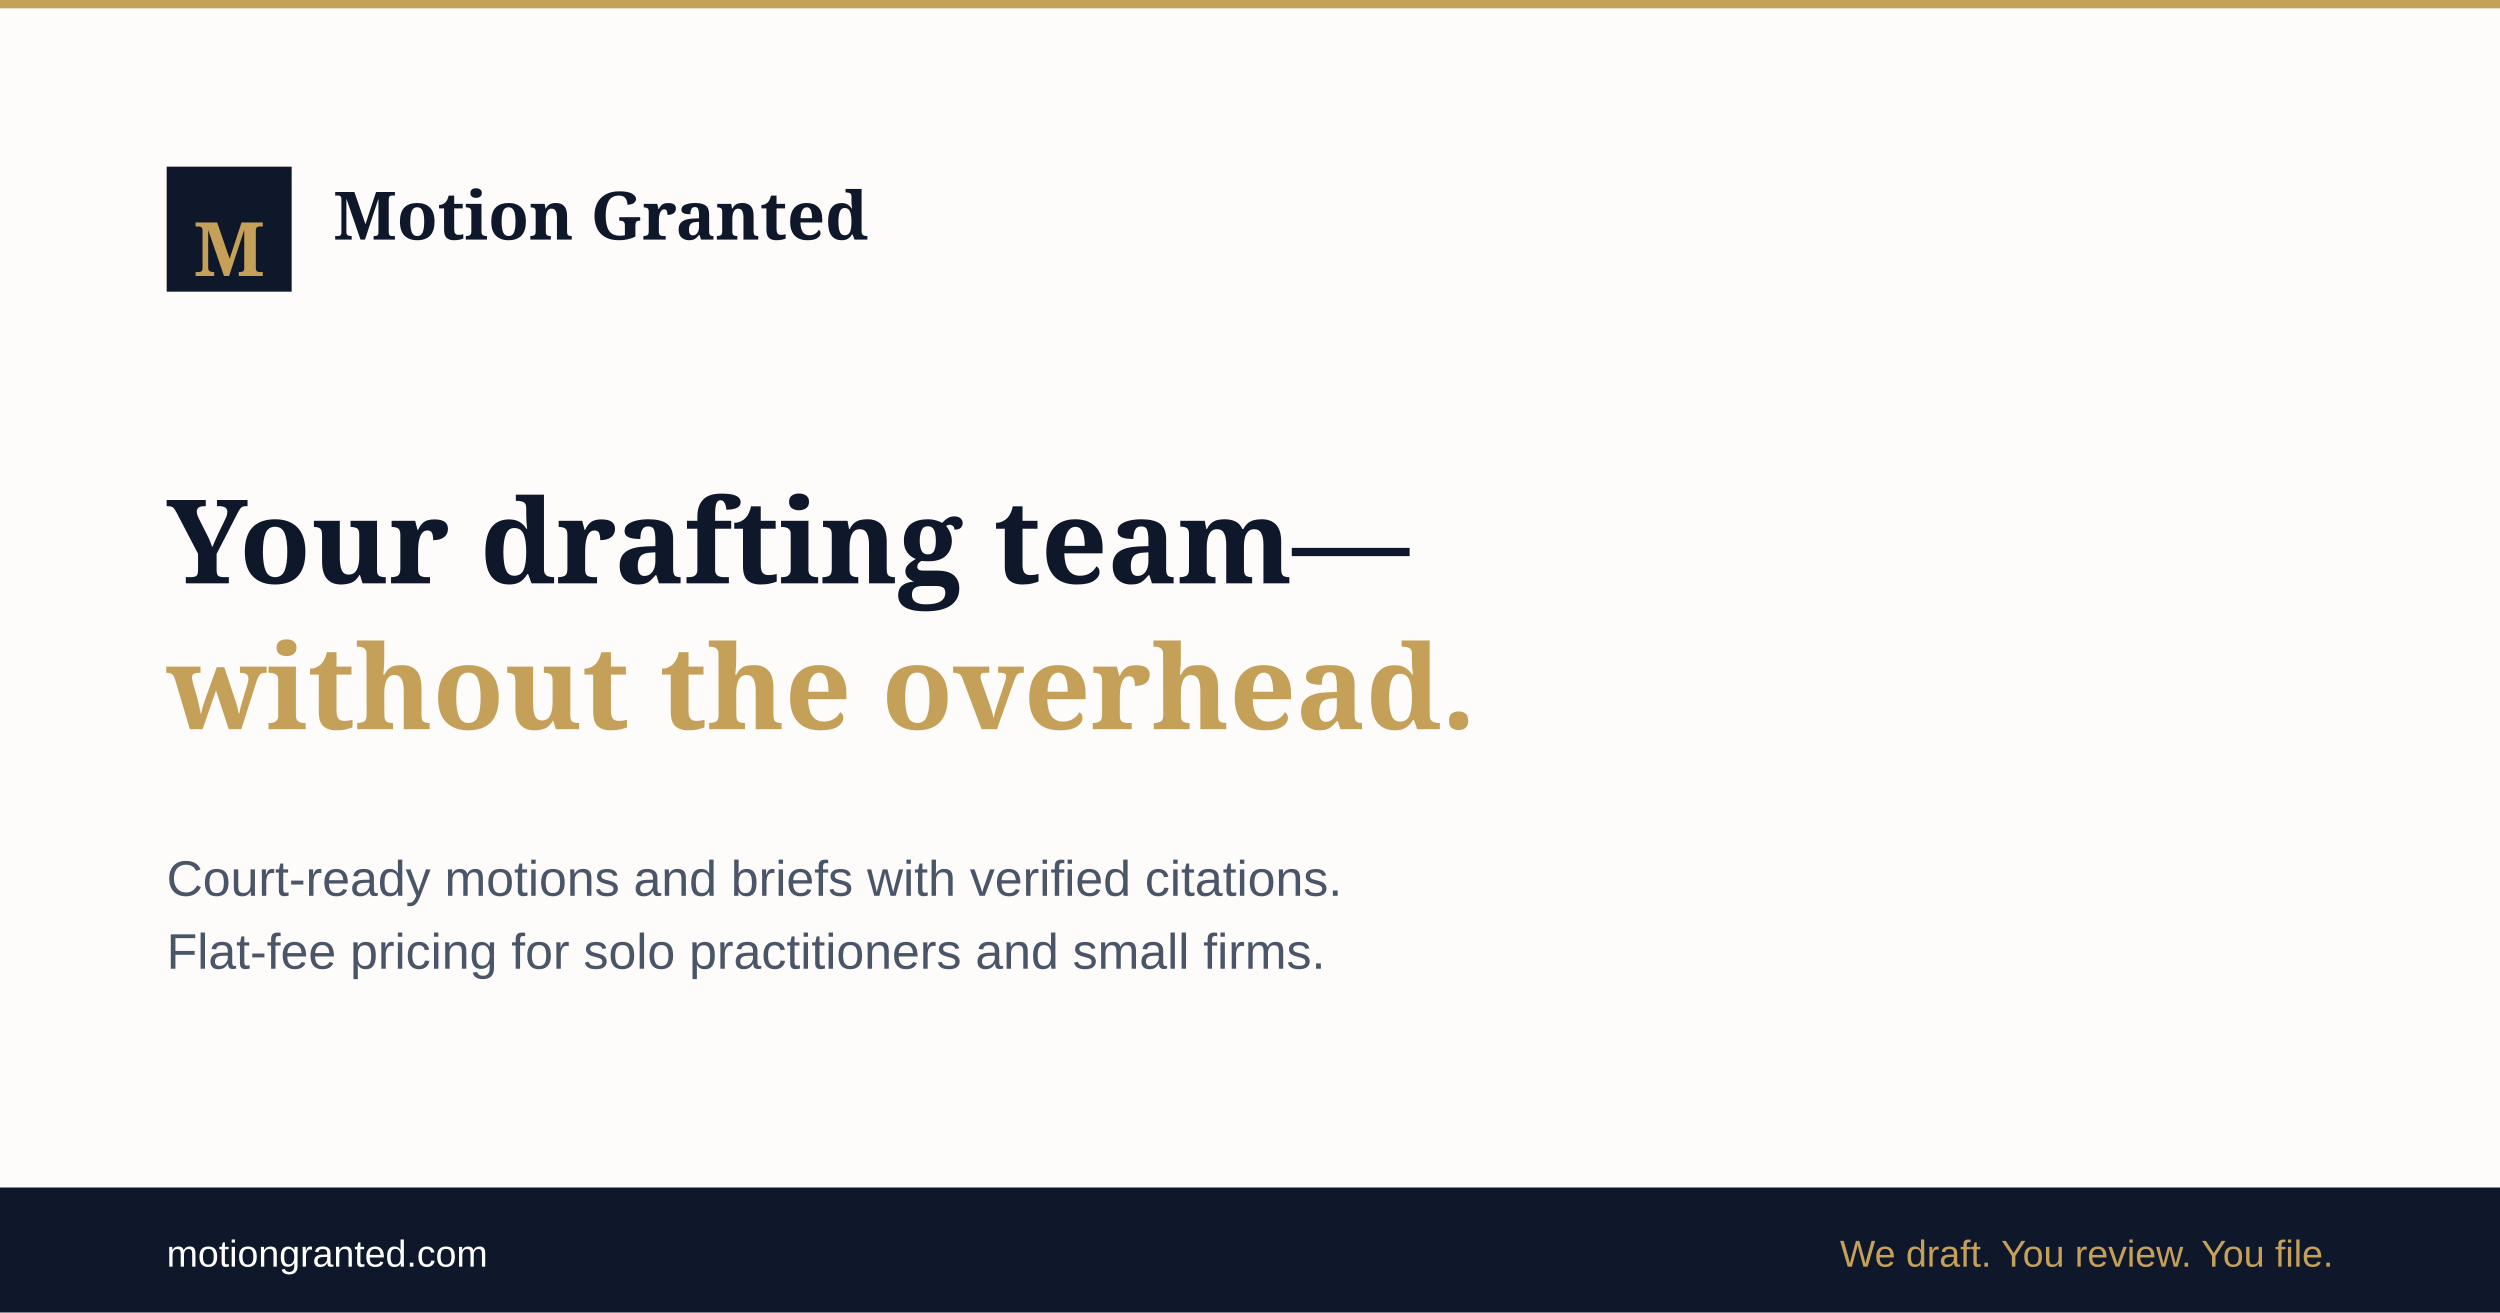
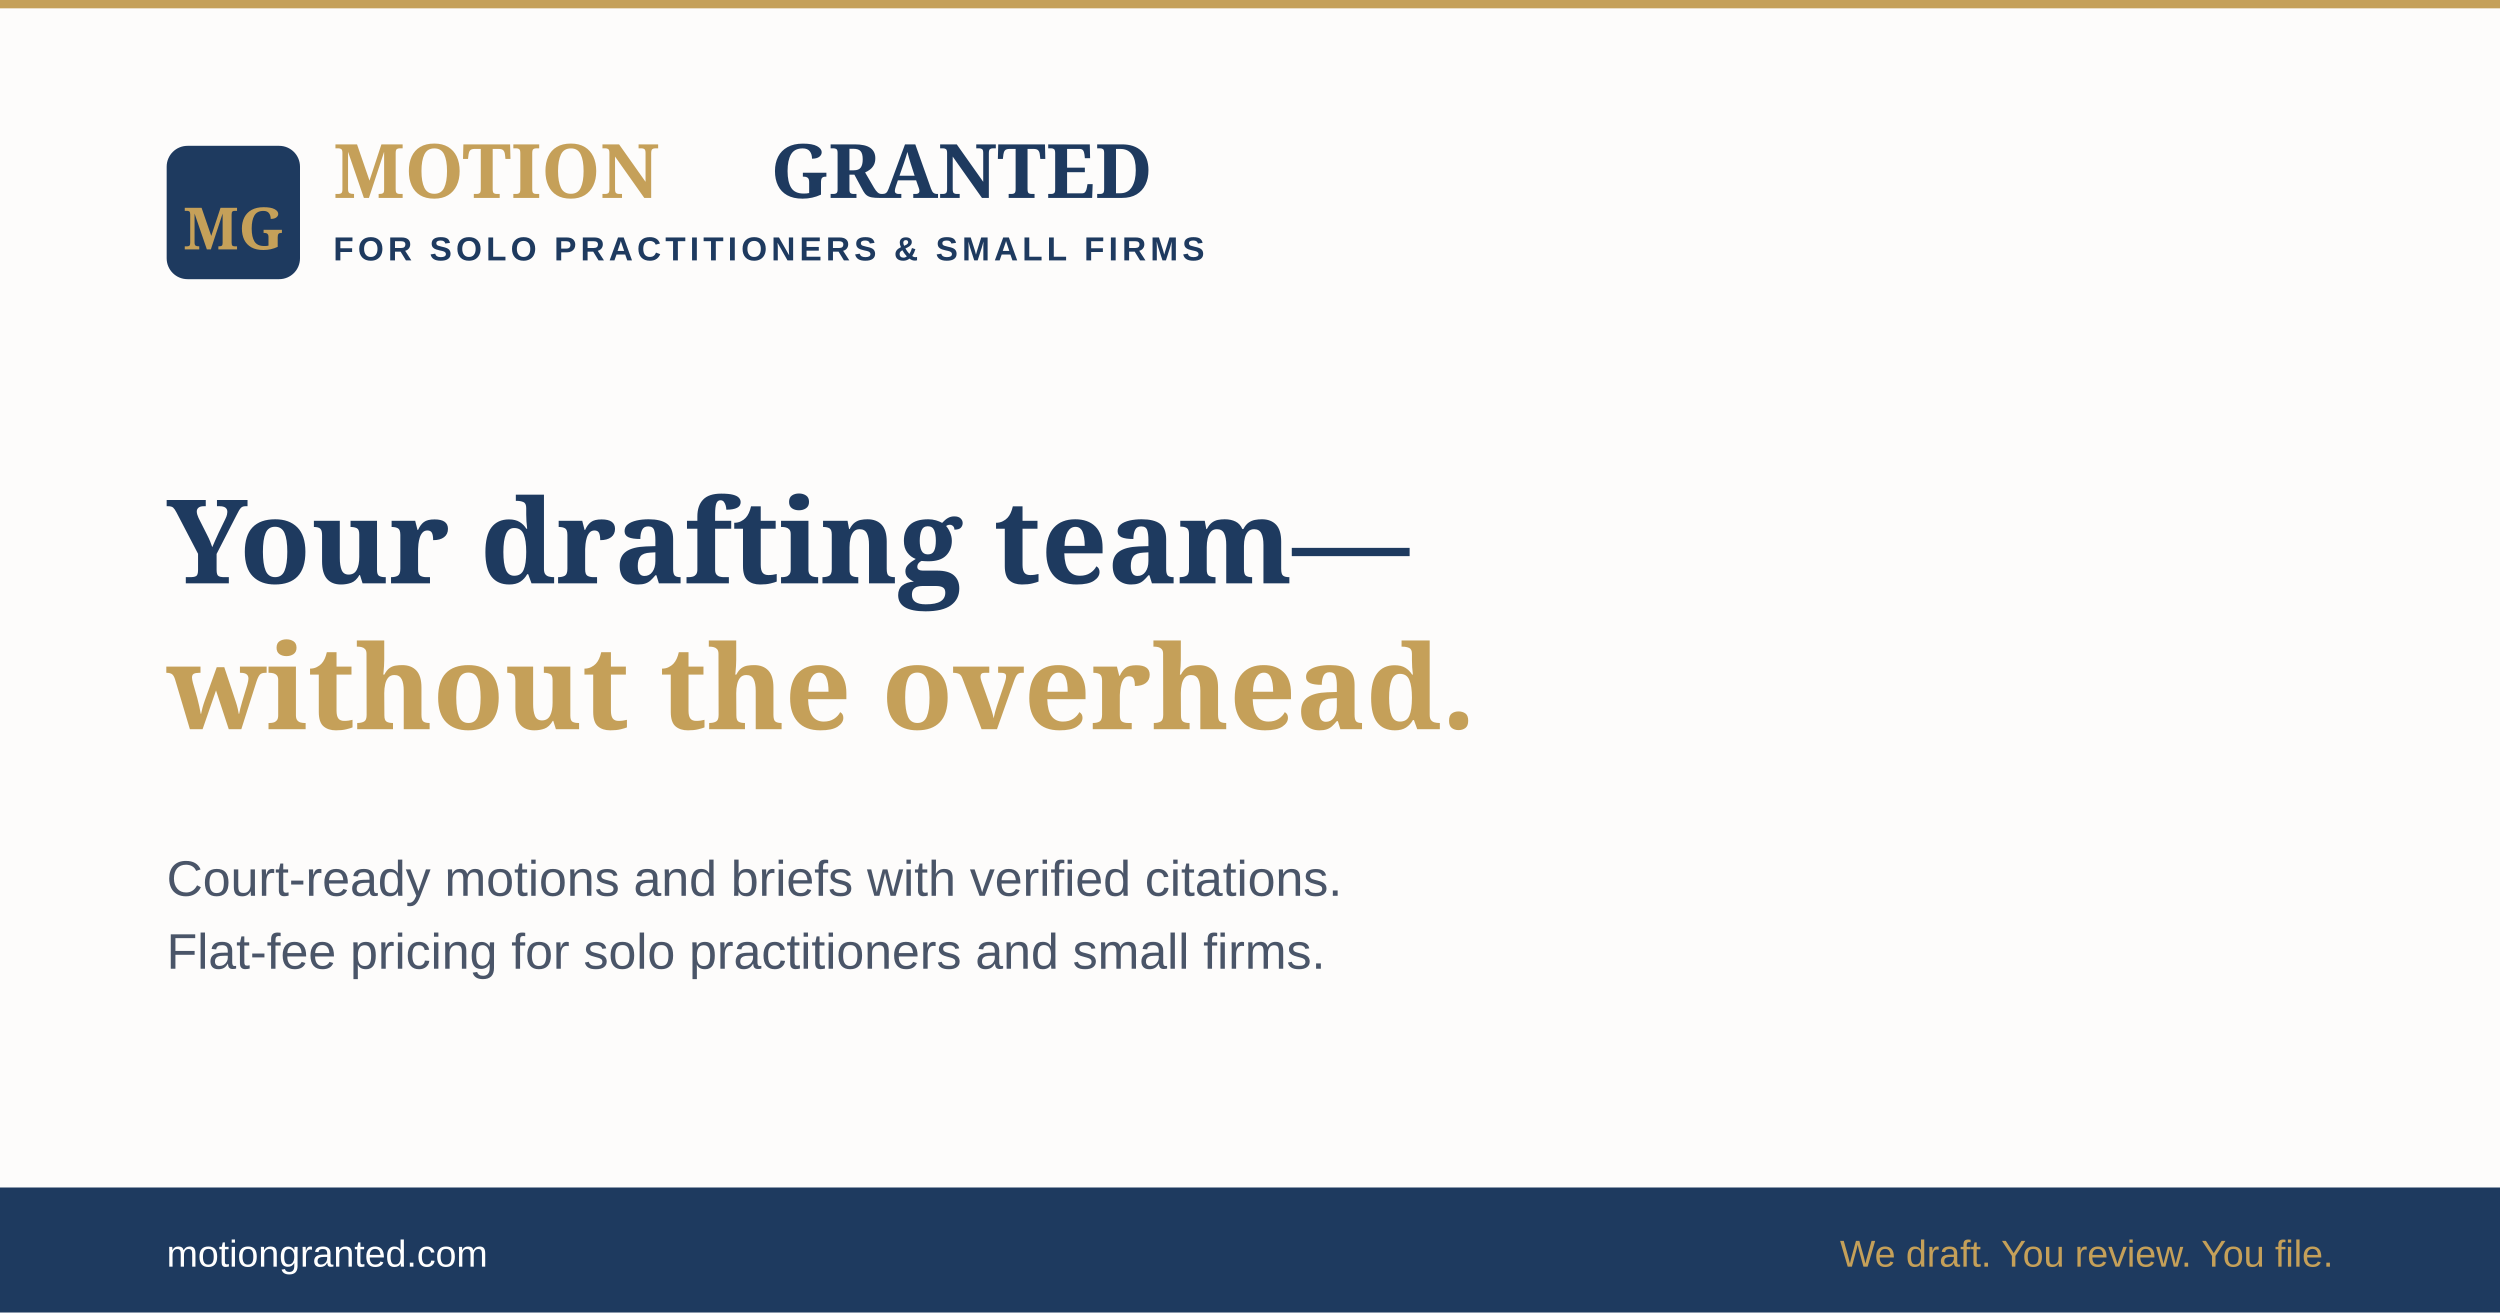
<svg xmlns="http://www.w3.org/2000/svg" viewBox="0 0 1200 630">
  <rect width="1200" height="630" fill="#fdfcfb" />
  <rect x="0" y="0" width="1200" height="4" fill="#c5a059" />
-   <rect x="80" y="80" width="60" height="60" fill="#0f172a" />
-   <text x="110" y="120" dominant-baseline="middle" text-anchor="middle" fill="#c5a059" font-family="Georgia, serif" font-size="36" font-weight="bold">M</text>
-   <text x="160" y="115" fill="#0f172a" font-family="Georgia, serif" font-size="32" font-weight="bold">Motion Granted</text>
-   <text x="80" y="280" fill="#0f172a" font-family="Georgia, serif" font-size="56" font-weight="bold">Your drafting team—</text>
+   <rect x="80" y="70" width="64" height="64" rx="10" fill="#1e3a5f" />
+   <text x="112" y="110" dominant-baseline="middle" text-anchor="middle" fill="#c5a059" font-family="Georgia, serif" font-size="28" font-weight="bold">MG</text>
+   <text x="160" y="95" fill="#c5a059" font-family="Georgia, serif" font-size="36" font-weight="bold">MOTION</text>
+   <text x="370" y="95" fill="#1e3a5f" font-family="Georgia, serif" font-size="36" font-weight="bold">GRANTED</text>
+   <text x="160" y="125" fill="#1e3a5f" font-family="Arial, sans-serif" font-size="16" font-weight="600" letter-spacing="2">FOR SOLO PRACTITIONERS &amp; SMALL FIRMS</text>
+   <text x="80" y="280" fill="#1e3a5f" font-family="Georgia, serif" font-size="56" font-weight="bold">Your drafting team—</text>
  <text x="80" y="350" fill="#c5a059" font-family="Georgia, serif" font-size="56" font-weight="bold">without the overhead.</text>
  <text x="80" y="430" fill="#4a5568" font-family="Arial, sans-serif" font-size="24">Court-ready motions and briefs with verified citations.</text>
  <text x="80" y="465" fill="#4a5568" font-family="Arial, sans-serif" font-size="24">Flat-fee pricing for solo practitioners and small firms.</text>
-   <rect x="0" y="570" width="1200" height="60" fill="#0f172a" />
+   <rect x="0" y="570" width="1200" height="60" fill="#1e3a5f" />
  <text x="80" y="608" fill="#ffffff" font-family="Arial, sans-serif" font-size="18">motiongranted.com</text>
  <text x="1120" y="608" text-anchor="end" fill="#c5a059" font-family="Arial, sans-serif" font-size="18">We draft. You review. You file.</text>
</svg>
